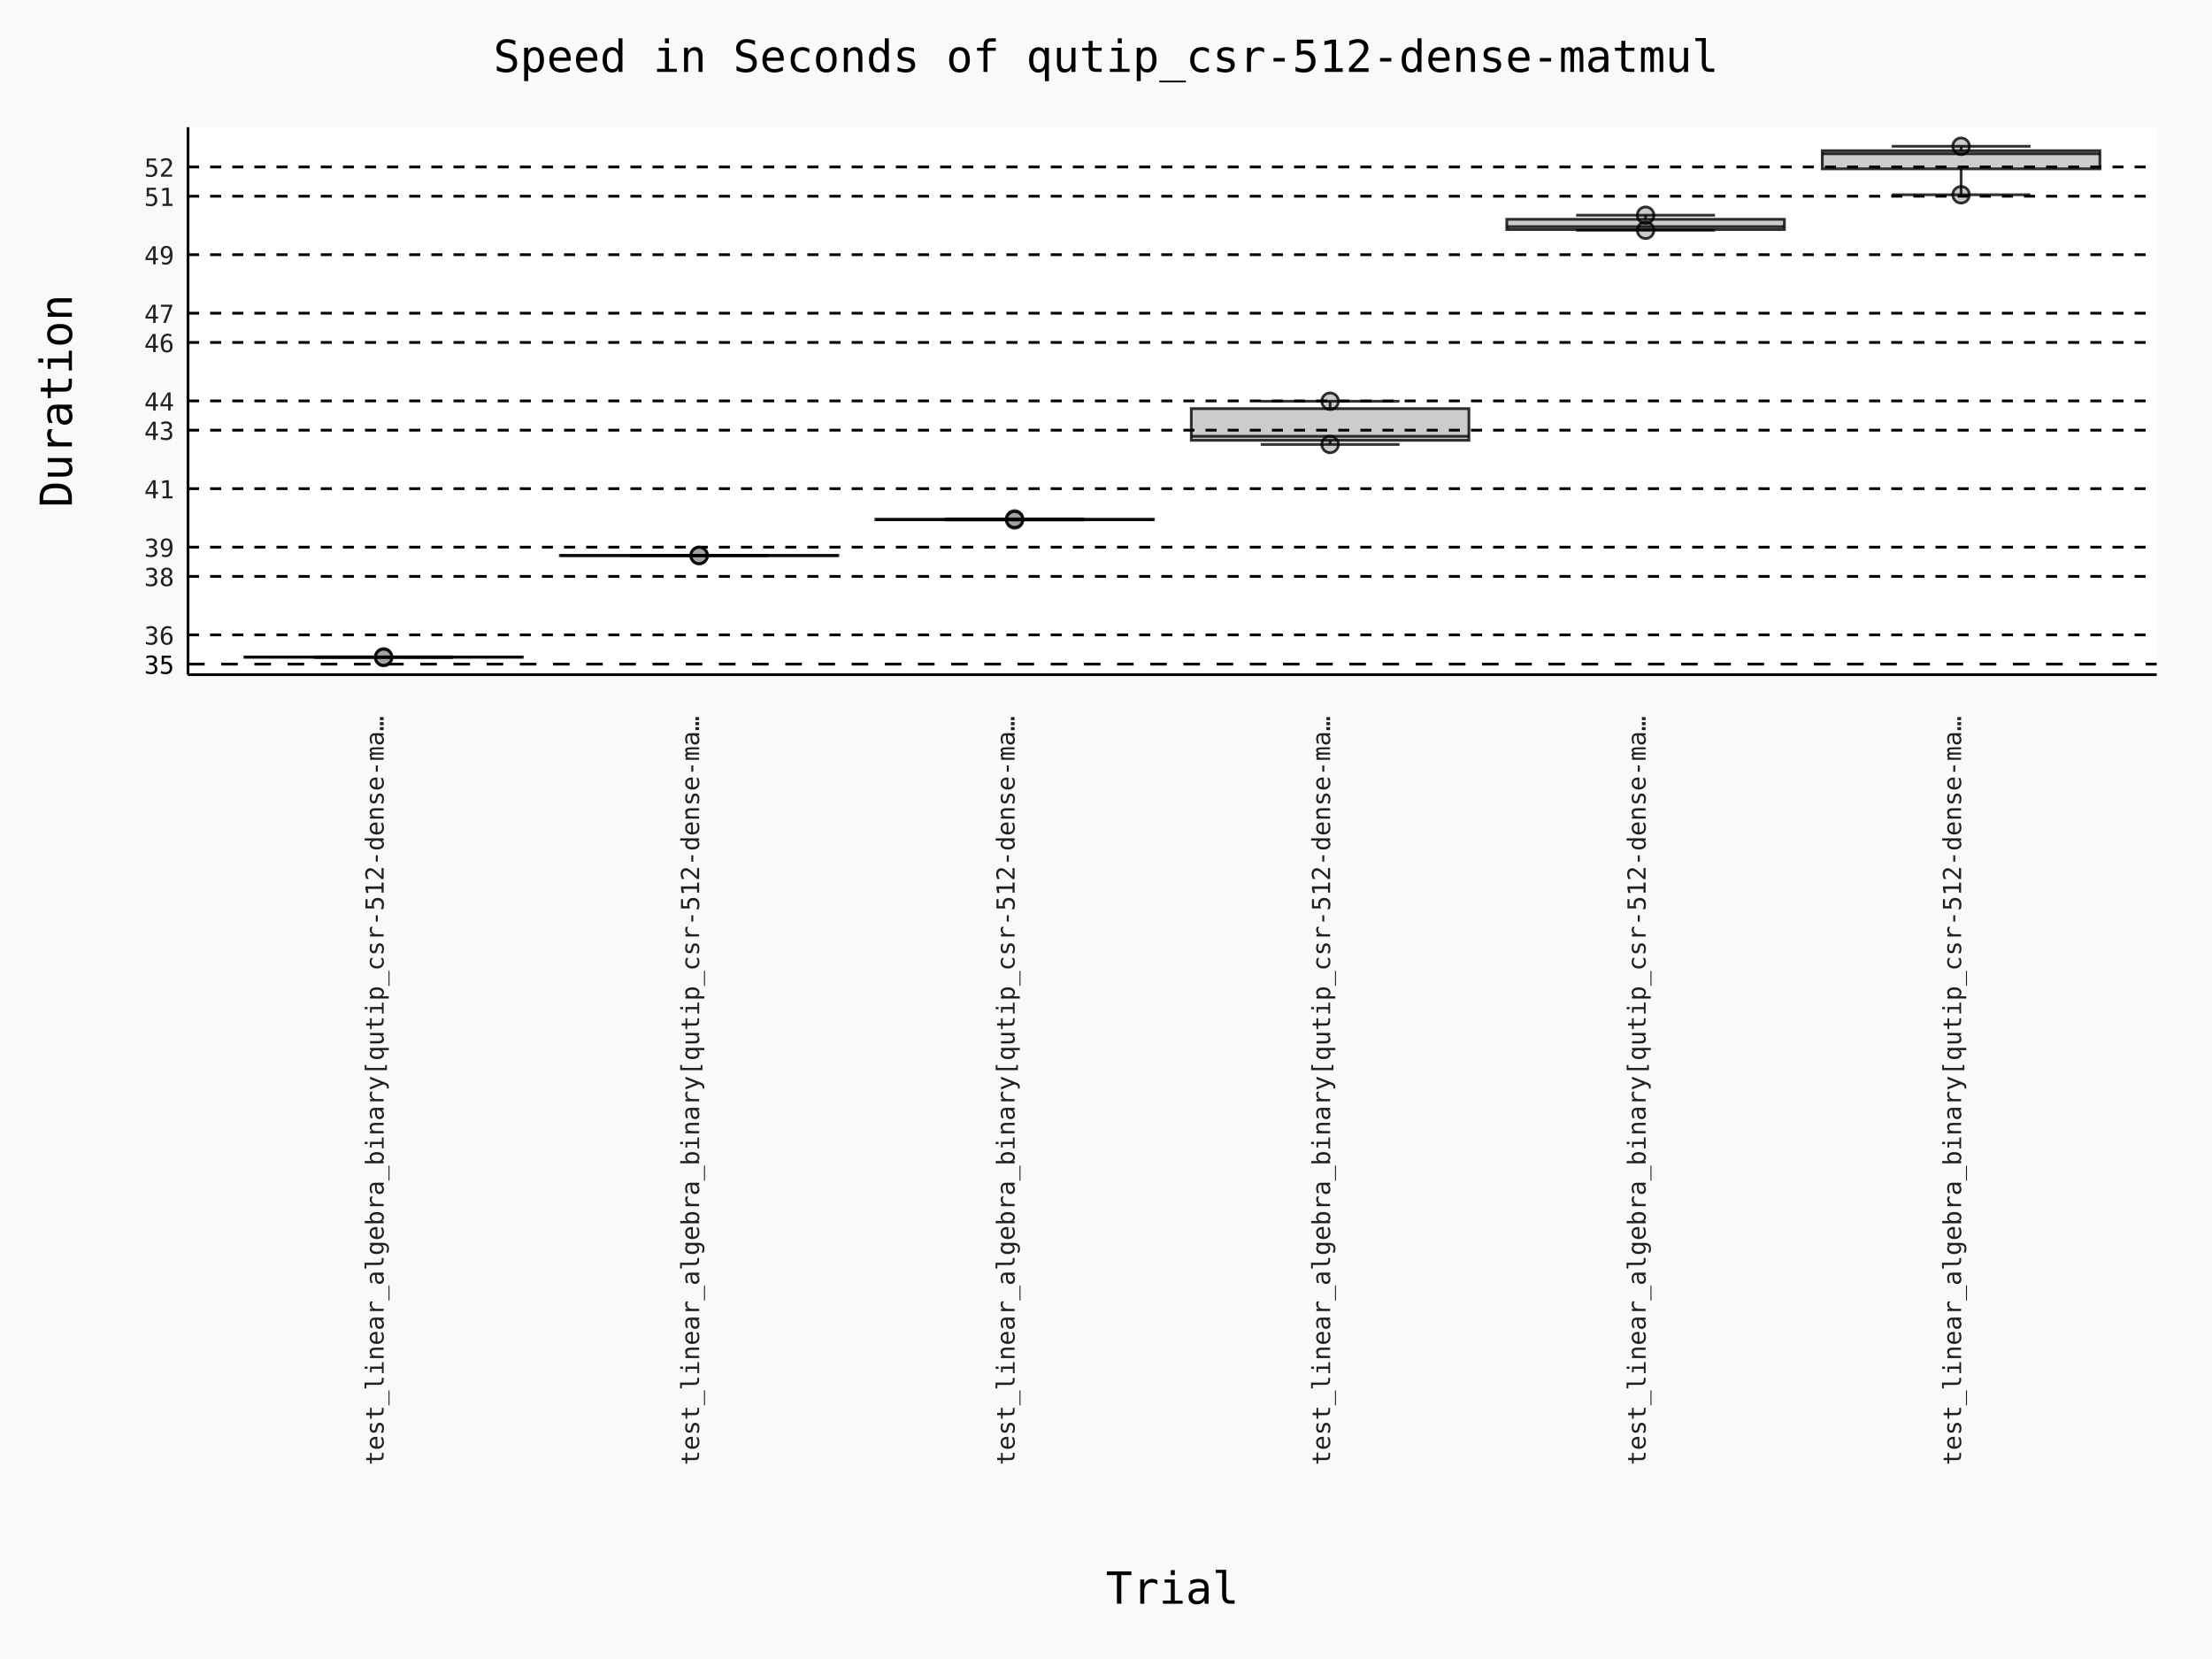
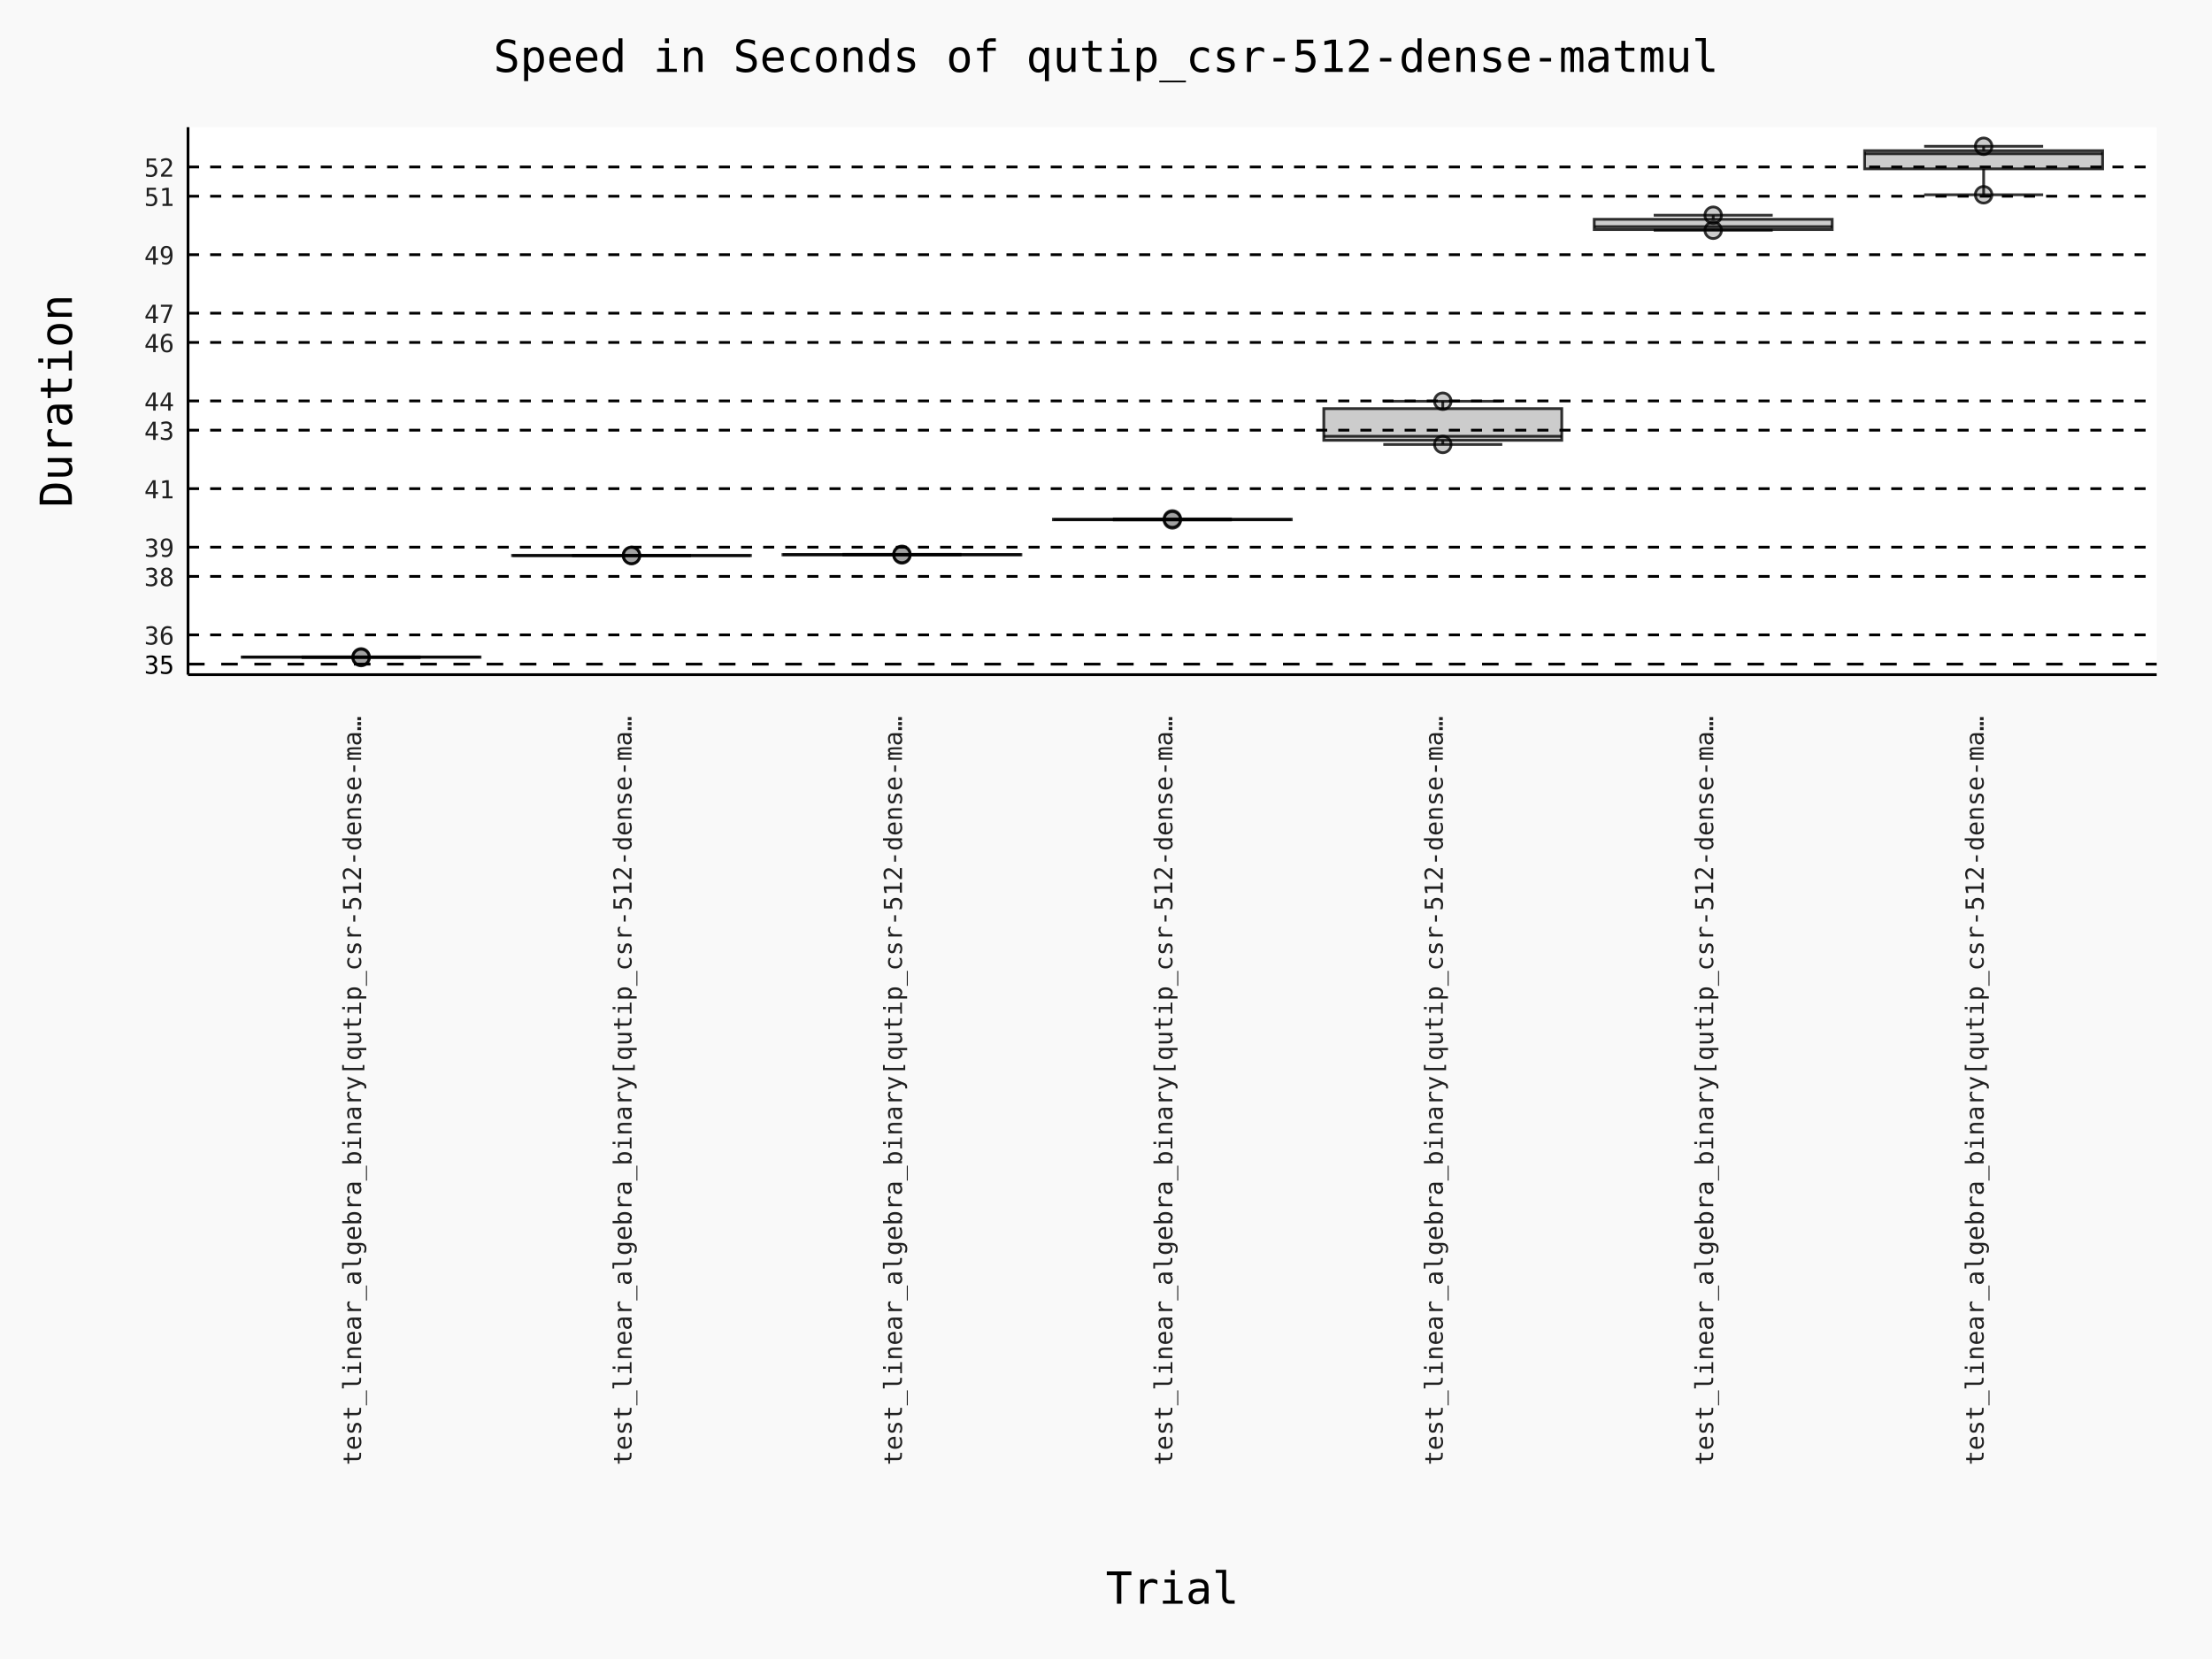
- <svg xmlns="http://www.w3.org/2000/svg" id="chart-29449acd-99c3-4fd3-a197-5e6a32de4f23" class="pygal-chart" viewBox="0 0 800 600">
+ <svg xmlns="http://www.w3.org/2000/svg" id="chart-8090a10f-ef73-4c59-901b-65dfc2c3e1bb" class="pygal-chart" viewBox="0 0 800 600">
  <defs>
-     <style type="text/css">#chart-29449acd-99c3-4fd3-a197-5e6a32de4f23{-webkit-user-select:none;-webkit-font-smoothing:antialiased;font-family:Consolas,"Deja Vu Sans Mono","Bitstream Vera Sans Mono","Courier New",monospace}#chart-29449acd-99c3-4fd3-a197-5e6a32de4f23 .title{font-family:Consolas,"Deja Vu Sans Mono","Bitstream Vera Sans Mono","Courier New",monospace;font-size:16px}#chart-29449acd-99c3-4fd3-a197-5e6a32de4f23 .legends .legend text{font-family:Consolas,"Deja Vu Sans Mono","Bitstream Vera Sans Mono","Courier New",monospace;font-size:14px}#chart-29449acd-99c3-4fd3-a197-5e6a32de4f23 .axis text{font-family:Consolas,"Deja Vu Sans Mono","Bitstream Vera Sans Mono","Courier New",monospace;font-size:10px}#chart-29449acd-99c3-4fd3-a197-5e6a32de4f23 .axis text.major{font-family:Consolas,"Deja Vu Sans Mono","Bitstream Vera Sans Mono","Courier New",monospace;font-size:10px}#chart-29449acd-99c3-4fd3-a197-5e6a32de4f23 .text-overlay text.value{font-family:Consolas,"Deja Vu Sans Mono","Bitstream Vera Sans Mono","Courier New",monospace;font-size:16px}#chart-29449acd-99c3-4fd3-a197-5e6a32de4f23 .text-overlay text.label{font-family:Consolas,"Deja Vu Sans Mono","Bitstream Vera Sans Mono","Courier New",monospace;font-size:10px}#chart-29449acd-99c3-4fd3-a197-5e6a32de4f23 .tooltip{font-family:Consolas,"Deja Vu Sans Mono","Bitstream Vera Sans Mono","Courier New",monospace;font-size:14px}#chart-29449acd-99c3-4fd3-a197-5e6a32de4f23 text.no_data{font-family:Consolas,"Deja Vu Sans Mono","Bitstream Vera Sans Mono","Courier New",monospace;font-size:64px}
- #chart-29449acd-99c3-4fd3-a197-5e6a32de4f23{background-color:rgba(249,249,249,1)}#chart-29449acd-99c3-4fd3-a197-5e6a32de4f23 path,#chart-29449acd-99c3-4fd3-a197-5e6a32de4f23 line,#chart-29449acd-99c3-4fd3-a197-5e6a32de4f23 rect,#chart-29449acd-99c3-4fd3-a197-5e6a32de4f23 circle{-webkit-transition:150ms;-moz-transition:150ms;transition:150ms}#chart-29449acd-99c3-4fd3-a197-5e6a32de4f23 .graph &gt; .background{fill:rgba(249,249,249,1)}#chart-29449acd-99c3-4fd3-a197-5e6a32de4f23 .plot &gt; .background{fill:rgba(255,255,255,1)}#chart-29449acd-99c3-4fd3-a197-5e6a32de4f23 .graph{fill:rgba(0,0,0,.87)}#chart-29449acd-99c3-4fd3-a197-5e6a32de4f23 text.no_data{fill:rgba(0,0,0,1)}#chart-29449acd-99c3-4fd3-a197-5e6a32de4f23 .title{fill:rgba(0,0,0,1)}#chart-29449acd-99c3-4fd3-a197-5e6a32de4f23 .legends .legend text{fill:rgba(0,0,0,.87)}#chart-29449acd-99c3-4fd3-a197-5e6a32de4f23 .legends .legend:hover text{fill:rgba(0,0,0,1)}#chart-29449acd-99c3-4fd3-a197-5e6a32de4f23 .axis .line{stroke:rgba(0,0,0,1)}#chart-29449acd-99c3-4fd3-a197-5e6a32de4f23 .axis .guide.line{stroke:rgba(0,0,0,.54)}#chart-29449acd-99c3-4fd3-a197-5e6a32de4f23 .axis .major.line{stroke:rgba(0,0,0,.87)}#chart-29449acd-99c3-4fd3-a197-5e6a32de4f23 .axis text.major{fill:rgba(0,0,0,1)}#chart-29449acd-99c3-4fd3-a197-5e6a32de4f23 .axis.y .guides:hover .guide.line,#chart-29449acd-99c3-4fd3-a197-5e6a32de4f23 .line-graph .axis.x .guides:hover .guide.line,#chart-29449acd-99c3-4fd3-a197-5e6a32de4f23 .stackedline-graph .axis.x .guides:hover .guide.line,#chart-29449acd-99c3-4fd3-a197-5e6a32de4f23 .xy-graph .axis.x .guides:hover .guide.line{stroke:rgba(0,0,0,1)}#chart-29449acd-99c3-4fd3-a197-5e6a32de4f23 .axis .guides:hover text{fill:rgba(0,0,0,1)}#chart-29449acd-99c3-4fd3-a197-5e6a32de4f23 .reactive{fill-opacity:.7;stroke-opacity:.8;stroke-width:1}#chart-29449acd-99c3-4fd3-a197-5e6a32de4f23 .ci{stroke:rgba(0,0,0,.87)}#chart-29449acd-99c3-4fd3-a197-5e6a32de4f23 .reactive.active,#chart-29449acd-99c3-4fd3-a197-5e6a32de4f23 .active .reactive{fill-opacity:.8;stroke-opacity:.9;stroke-width:4}#chart-29449acd-99c3-4fd3-a197-5e6a32de4f23 .ci .reactive.active{stroke-width:1.5}#chart-29449acd-99c3-4fd3-a197-5e6a32de4f23 .series text{fill:rgba(0,0,0,1)}#chart-29449acd-99c3-4fd3-a197-5e6a32de4f23 .tooltip rect{fill:rgba(255,255,255,1);stroke:rgba(0,0,0,1);-webkit-transition:opacity 150ms;-moz-transition:opacity 150ms;transition:opacity 150ms}#chart-29449acd-99c3-4fd3-a197-5e6a32de4f23 .tooltip .label{fill:rgba(0,0,0,.87)}#chart-29449acd-99c3-4fd3-a197-5e6a32de4f23 .tooltip .label{fill:rgba(0,0,0,.87)}#chart-29449acd-99c3-4fd3-a197-5e6a32de4f23 .tooltip .legend{font-size:.8em;fill:rgba(0,0,0,.54)}#chart-29449acd-99c3-4fd3-a197-5e6a32de4f23 .tooltip .x_label{font-size:.6em;fill:rgba(0,0,0,1)}#chart-29449acd-99c3-4fd3-a197-5e6a32de4f23 .tooltip .xlink{font-size:.5em;text-decoration:underline}#chart-29449acd-99c3-4fd3-a197-5e6a32de4f23 .tooltip .value{font-size:1.5em}#chart-29449acd-99c3-4fd3-a197-5e6a32de4f23 .bound{font-size:.5em}#chart-29449acd-99c3-4fd3-a197-5e6a32de4f23 .max-value{font-size:.75em;fill:rgba(0,0,0,.54)}#chart-29449acd-99c3-4fd3-a197-5e6a32de4f23 .map-element{fill:rgba(255,255,255,1);stroke:rgba(0,0,0,.54) !important}#chart-29449acd-99c3-4fd3-a197-5e6a32de4f23 .map-element .reactive{fill-opacity:inherit;stroke-opacity:inherit}#chart-29449acd-99c3-4fd3-a197-5e6a32de4f23 .color-0,#chart-29449acd-99c3-4fd3-a197-5e6a32de4f23 .color-0 a:visited{stroke:#000000;fill:#000000}#chart-29449acd-99c3-4fd3-a197-5e6a32de4f23 .color-1,#chart-29449acd-99c3-4fd3-a197-5e6a32de4f23 .color-1 a:visited{stroke:#000000;fill:#000000}#chart-29449acd-99c3-4fd3-a197-5e6a32de4f23 .color-2,#chart-29449acd-99c3-4fd3-a197-5e6a32de4f23 .color-2 a:visited{stroke:#000000;fill:#000000}#chart-29449acd-99c3-4fd3-a197-5e6a32de4f23 .color-3,#chart-29449acd-99c3-4fd3-a197-5e6a32de4f23 .color-3 a:visited{stroke:#000000;fill:#000000}#chart-29449acd-99c3-4fd3-a197-5e6a32de4f23 .color-4,#chart-29449acd-99c3-4fd3-a197-5e6a32de4f23 .color-4 a:visited{stroke:#000000;fill:#000000}#chart-29449acd-99c3-4fd3-a197-5e6a32de4f23 .color-5,#chart-29449acd-99c3-4fd3-a197-5e6a32de4f23 .color-5 a:visited{stroke:#000000;fill:#000000}#chart-29449acd-99c3-4fd3-a197-5e6a32de4f23 .text-overlay .color-0 text{fill:white}#chart-29449acd-99c3-4fd3-a197-5e6a32de4f23 .text-overlay .color-1 text{fill:white}#chart-29449acd-99c3-4fd3-a197-5e6a32de4f23 .text-overlay .color-2 text{fill:white}#chart-29449acd-99c3-4fd3-a197-5e6a32de4f23 .text-overlay .color-3 text{fill:white}#chart-29449acd-99c3-4fd3-a197-5e6a32de4f23 .text-overlay .color-4 text{fill:white}#chart-29449acd-99c3-4fd3-a197-5e6a32de4f23 .text-overlay .color-5 text{fill:white}
- #chart-29449acd-99c3-4fd3-a197-5e6a32de4f23 text.no_data{text-anchor:middle}#chart-29449acd-99c3-4fd3-a197-5e6a32de4f23 .guide.line{fill:none}#chart-29449acd-99c3-4fd3-a197-5e6a32de4f23 .centered{text-anchor:middle}#chart-29449acd-99c3-4fd3-a197-5e6a32de4f23 .title{text-anchor:middle}#chart-29449acd-99c3-4fd3-a197-5e6a32de4f23 .legends .legend text{fill-opacity:1}#chart-29449acd-99c3-4fd3-a197-5e6a32de4f23 .axis.x text{text-anchor:middle}#chart-29449acd-99c3-4fd3-a197-5e6a32de4f23 .axis.x:not(.web) text[transform]{text-anchor:start}#chart-29449acd-99c3-4fd3-a197-5e6a32de4f23 .axis.x:not(.web) text[transform].backwards{text-anchor:end}#chart-29449acd-99c3-4fd3-a197-5e6a32de4f23 .axis.y text{text-anchor:end}#chart-29449acd-99c3-4fd3-a197-5e6a32de4f23 .axis.y text[transform].backwards{text-anchor:start}#chart-29449acd-99c3-4fd3-a197-5e6a32de4f23 .axis.y2 text{text-anchor:start}#chart-29449acd-99c3-4fd3-a197-5e6a32de4f23 .axis.y2 text[transform].backwards{text-anchor:end}#chart-29449acd-99c3-4fd3-a197-5e6a32de4f23 .axis .guide.line{stroke-dasharray:4,4;stroke:black}#chart-29449acd-99c3-4fd3-a197-5e6a32de4f23 .axis .major.guide.line{stroke-dasharray:6,6;stroke:black}#chart-29449acd-99c3-4fd3-a197-5e6a32de4f23 .horizontal .axis.y .guide.line,#chart-29449acd-99c3-4fd3-a197-5e6a32de4f23 .horizontal .axis.y2 .guide.line,#chart-29449acd-99c3-4fd3-a197-5e6a32de4f23 .vertical .axis.x .guide.line{opacity:0}#chart-29449acd-99c3-4fd3-a197-5e6a32de4f23 .horizontal .axis.always_show .guide.line,#chart-29449acd-99c3-4fd3-a197-5e6a32de4f23 .vertical .axis.always_show .guide.line{opacity:1 !important}#chart-29449acd-99c3-4fd3-a197-5e6a32de4f23 .axis.y .guides:hover .guide.line,#chart-29449acd-99c3-4fd3-a197-5e6a32de4f23 .axis.y2 .guides:hover .guide.line,#chart-29449acd-99c3-4fd3-a197-5e6a32de4f23 .axis.x .guides:hover .guide.line{opacity:1}#chart-29449acd-99c3-4fd3-a197-5e6a32de4f23 .axis .guides:hover text{opacity:1}#chart-29449acd-99c3-4fd3-a197-5e6a32de4f23 .nofill{fill:none}#chart-29449acd-99c3-4fd3-a197-5e6a32de4f23 .subtle-fill{fill-opacity:.2}#chart-29449acd-99c3-4fd3-a197-5e6a32de4f23 .dot{stroke-width:1px;fill-opacity:1;stroke-opacity:1}#chart-29449acd-99c3-4fd3-a197-5e6a32de4f23 .dot.active{stroke-width:5px}#chart-29449acd-99c3-4fd3-a197-5e6a32de4f23 .dot.negative{fill:transparent}#chart-29449acd-99c3-4fd3-a197-5e6a32de4f23 text,#chart-29449acd-99c3-4fd3-a197-5e6a32de4f23 tspan{stroke:none !important}#chart-29449acd-99c3-4fd3-a197-5e6a32de4f23 .series text.active{opacity:1}#chart-29449acd-99c3-4fd3-a197-5e6a32de4f23 .tooltip rect{fill-opacity:.95;stroke-width:.5}#chart-29449acd-99c3-4fd3-a197-5e6a32de4f23 .tooltip text{fill-opacity:1}#chart-29449acd-99c3-4fd3-a197-5e6a32de4f23 .showable{visibility:hidden}#chart-29449acd-99c3-4fd3-a197-5e6a32de4f23 .showable.shown{visibility:visible}#chart-29449acd-99c3-4fd3-a197-5e6a32de4f23 .gauge-background{fill:rgba(229,229,229,1);stroke:none}#chart-29449acd-99c3-4fd3-a197-5e6a32de4f23 .bg-lines{stroke:rgba(249,249,249,1);stroke-width:2px}
+     <style type="text/css">#chart-8090a10f-ef73-4c59-901b-65dfc2c3e1bb{-webkit-user-select:none;-webkit-font-smoothing:antialiased;font-family:Consolas,"Deja Vu Sans Mono","Bitstream Vera Sans Mono","Courier New",monospace}#chart-8090a10f-ef73-4c59-901b-65dfc2c3e1bb .title{font-family:Consolas,"Deja Vu Sans Mono","Bitstream Vera Sans Mono","Courier New",monospace;font-size:16px}#chart-8090a10f-ef73-4c59-901b-65dfc2c3e1bb .legends .legend text{font-family:Consolas,"Deja Vu Sans Mono","Bitstream Vera Sans Mono","Courier New",monospace;font-size:14px}#chart-8090a10f-ef73-4c59-901b-65dfc2c3e1bb .axis text{font-family:Consolas,"Deja Vu Sans Mono","Bitstream Vera Sans Mono","Courier New",monospace;font-size:10px}#chart-8090a10f-ef73-4c59-901b-65dfc2c3e1bb .axis text.major{font-family:Consolas,"Deja Vu Sans Mono","Bitstream Vera Sans Mono","Courier New",monospace;font-size:10px}#chart-8090a10f-ef73-4c59-901b-65dfc2c3e1bb .text-overlay text.value{font-family:Consolas,"Deja Vu Sans Mono","Bitstream Vera Sans Mono","Courier New",monospace;font-size:16px}#chart-8090a10f-ef73-4c59-901b-65dfc2c3e1bb .text-overlay text.label{font-family:Consolas,"Deja Vu Sans Mono","Bitstream Vera Sans Mono","Courier New",monospace;font-size:10px}#chart-8090a10f-ef73-4c59-901b-65dfc2c3e1bb .tooltip{font-family:Consolas,"Deja Vu Sans Mono","Bitstream Vera Sans Mono","Courier New",monospace;font-size:14px}#chart-8090a10f-ef73-4c59-901b-65dfc2c3e1bb text.no_data{font-family:Consolas,"Deja Vu Sans Mono","Bitstream Vera Sans Mono","Courier New",monospace;font-size:64px}
+ #chart-8090a10f-ef73-4c59-901b-65dfc2c3e1bb{background-color:rgba(249,249,249,1)}#chart-8090a10f-ef73-4c59-901b-65dfc2c3e1bb path,#chart-8090a10f-ef73-4c59-901b-65dfc2c3e1bb line,#chart-8090a10f-ef73-4c59-901b-65dfc2c3e1bb rect,#chart-8090a10f-ef73-4c59-901b-65dfc2c3e1bb circle{-webkit-transition:150ms;-moz-transition:150ms;transition:150ms}#chart-8090a10f-ef73-4c59-901b-65dfc2c3e1bb .graph &gt; .background{fill:rgba(249,249,249,1)}#chart-8090a10f-ef73-4c59-901b-65dfc2c3e1bb .plot &gt; .background{fill:rgba(255,255,255,1)}#chart-8090a10f-ef73-4c59-901b-65dfc2c3e1bb .graph{fill:rgba(0,0,0,.87)}#chart-8090a10f-ef73-4c59-901b-65dfc2c3e1bb text.no_data{fill:rgba(0,0,0,1)}#chart-8090a10f-ef73-4c59-901b-65dfc2c3e1bb .title{fill:rgba(0,0,0,1)}#chart-8090a10f-ef73-4c59-901b-65dfc2c3e1bb .legends .legend text{fill:rgba(0,0,0,.87)}#chart-8090a10f-ef73-4c59-901b-65dfc2c3e1bb .legends .legend:hover text{fill:rgba(0,0,0,1)}#chart-8090a10f-ef73-4c59-901b-65dfc2c3e1bb .axis .line{stroke:rgba(0,0,0,1)}#chart-8090a10f-ef73-4c59-901b-65dfc2c3e1bb .axis .guide.line{stroke:rgba(0,0,0,.54)}#chart-8090a10f-ef73-4c59-901b-65dfc2c3e1bb .axis .major.line{stroke:rgba(0,0,0,.87)}#chart-8090a10f-ef73-4c59-901b-65dfc2c3e1bb .axis text.major{fill:rgba(0,0,0,1)}#chart-8090a10f-ef73-4c59-901b-65dfc2c3e1bb .axis.y .guides:hover .guide.line,#chart-8090a10f-ef73-4c59-901b-65dfc2c3e1bb .line-graph .axis.x .guides:hover .guide.line,#chart-8090a10f-ef73-4c59-901b-65dfc2c3e1bb .stackedline-graph .axis.x .guides:hover .guide.line,#chart-8090a10f-ef73-4c59-901b-65dfc2c3e1bb .xy-graph .axis.x .guides:hover .guide.line{stroke:rgba(0,0,0,1)}#chart-8090a10f-ef73-4c59-901b-65dfc2c3e1bb .axis .guides:hover text{fill:rgba(0,0,0,1)}#chart-8090a10f-ef73-4c59-901b-65dfc2c3e1bb .reactive{fill-opacity:.7;stroke-opacity:.8;stroke-width:1}#chart-8090a10f-ef73-4c59-901b-65dfc2c3e1bb .ci{stroke:rgba(0,0,0,.87)}#chart-8090a10f-ef73-4c59-901b-65dfc2c3e1bb .reactive.active,#chart-8090a10f-ef73-4c59-901b-65dfc2c3e1bb .active .reactive{fill-opacity:.8;stroke-opacity:.9;stroke-width:4}#chart-8090a10f-ef73-4c59-901b-65dfc2c3e1bb .ci .reactive.active{stroke-width:1.5}#chart-8090a10f-ef73-4c59-901b-65dfc2c3e1bb .series text{fill:rgba(0,0,0,1)}#chart-8090a10f-ef73-4c59-901b-65dfc2c3e1bb .tooltip rect{fill:rgba(255,255,255,1);stroke:rgba(0,0,0,1);-webkit-transition:opacity 150ms;-moz-transition:opacity 150ms;transition:opacity 150ms}#chart-8090a10f-ef73-4c59-901b-65dfc2c3e1bb .tooltip .label{fill:rgba(0,0,0,.87)}#chart-8090a10f-ef73-4c59-901b-65dfc2c3e1bb .tooltip .label{fill:rgba(0,0,0,.87)}#chart-8090a10f-ef73-4c59-901b-65dfc2c3e1bb .tooltip .legend{font-size:.8em;fill:rgba(0,0,0,.54)}#chart-8090a10f-ef73-4c59-901b-65dfc2c3e1bb .tooltip .x_label{font-size:.6em;fill:rgba(0,0,0,1)}#chart-8090a10f-ef73-4c59-901b-65dfc2c3e1bb .tooltip .xlink{font-size:.5em;text-decoration:underline}#chart-8090a10f-ef73-4c59-901b-65dfc2c3e1bb .tooltip .value{font-size:1.5em}#chart-8090a10f-ef73-4c59-901b-65dfc2c3e1bb .bound{font-size:.5em}#chart-8090a10f-ef73-4c59-901b-65dfc2c3e1bb .max-value{font-size:.75em;fill:rgba(0,0,0,.54)}#chart-8090a10f-ef73-4c59-901b-65dfc2c3e1bb .map-element{fill:rgba(255,255,255,1);stroke:rgba(0,0,0,.54) !important}#chart-8090a10f-ef73-4c59-901b-65dfc2c3e1bb .map-element .reactive{fill-opacity:inherit;stroke-opacity:inherit}#chart-8090a10f-ef73-4c59-901b-65dfc2c3e1bb .color-0,#chart-8090a10f-ef73-4c59-901b-65dfc2c3e1bb .color-0 a:visited{stroke:#000000;fill:#000000}#chart-8090a10f-ef73-4c59-901b-65dfc2c3e1bb .color-1,#chart-8090a10f-ef73-4c59-901b-65dfc2c3e1bb .color-1 a:visited{stroke:#000000;fill:#000000}#chart-8090a10f-ef73-4c59-901b-65dfc2c3e1bb .color-2,#chart-8090a10f-ef73-4c59-901b-65dfc2c3e1bb .color-2 a:visited{stroke:#000000;fill:#000000}#chart-8090a10f-ef73-4c59-901b-65dfc2c3e1bb .color-3,#chart-8090a10f-ef73-4c59-901b-65dfc2c3e1bb .color-3 a:visited{stroke:#000000;fill:#000000}#chart-8090a10f-ef73-4c59-901b-65dfc2c3e1bb .color-4,#chart-8090a10f-ef73-4c59-901b-65dfc2c3e1bb .color-4 a:visited{stroke:#000000;fill:#000000}#chart-8090a10f-ef73-4c59-901b-65dfc2c3e1bb .color-5,#chart-8090a10f-ef73-4c59-901b-65dfc2c3e1bb .color-5 a:visited{stroke:#000000;fill:#000000}#chart-8090a10f-ef73-4c59-901b-65dfc2c3e1bb .color-6,#chart-8090a10f-ef73-4c59-901b-65dfc2c3e1bb .color-6 a:visited{stroke:#000000;fill:#000000}#chart-8090a10f-ef73-4c59-901b-65dfc2c3e1bb .text-overlay .color-0 text{fill:white}#chart-8090a10f-ef73-4c59-901b-65dfc2c3e1bb .text-overlay .color-1 text{fill:white}#chart-8090a10f-ef73-4c59-901b-65dfc2c3e1bb .text-overlay .color-2 text{fill:white}#chart-8090a10f-ef73-4c59-901b-65dfc2c3e1bb .text-overlay .color-3 text{fill:white}#chart-8090a10f-ef73-4c59-901b-65dfc2c3e1bb .text-overlay .color-4 text{fill:white}#chart-8090a10f-ef73-4c59-901b-65dfc2c3e1bb .text-overlay .color-5 text{fill:white}#chart-8090a10f-ef73-4c59-901b-65dfc2c3e1bb .text-overlay .color-6 text{fill:white}
+ #chart-8090a10f-ef73-4c59-901b-65dfc2c3e1bb text.no_data{text-anchor:middle}#chart-8090a10f-ef73-4c59-901b-65dfc2c3e1bb .guide.line{fill:none}#chart-8090a10f-ef73-4c59-901b-65dfc2c3e1bb .centered{text-anchor:middle}#chart-8090a10f-ef73-4c59-901b-65dfc2c3e1bb .title{text-anchor:middle}#chart-8090a10f-ef73-4c59-901b-65dfc2c3e1bb .legends .legend text{fill-opacity:1}#chart-8090a10f-ef73-4c59-901b-65dfc2c3e1bb .axis.x text{text-anchor:middle}#chart-8090a10f-ef73-4c59-901b-65dfc2c3e1bb .axis.x:not(.web) text[transform]{text-anchor:start}#chart-8090a10f-ef73-4c59-901b-65dfc2c3e1bb .axis.x:not(.web) text[transform].backwards{text-anchor:end}#chart-8090a10f-ef73-4c59-901b-65dfc2c3e1bb .axis.y text{text-anchor:end}#chart-8090a10f-ef73-4c59-901b-65dfc2c3e1bb .axis.y text[transform].backwards{text-anchor:start}#chart-8090a10f-ef73-4c59-901b-65dfc2c3e1bb .axis.y2 text{text-anchor:start}#chart-8090a10f-ef73-4c59-901b-65dfc2c3e1bb .axis.y2 text[transform].backwards{text-anchor:end}#chart-8090a10f-ef73-4c59-901b-65dfc2c3e1bb .axis .guide.line{stroke-dasharray:4,4;stroke:black}#chart-8090a10f-ef73-4c59-901b-65dfc2c3e1bb .axis .major.guide.line{stroke-dasharray:6,6;stroke:black}#chart-8090a10f-ef73-4c59-901b-65dfc2c3e1bb .horizontal .axis.y .guide.line,#chart-8090a10f-ef73-4c59-901b-65dfc2c3e1bb .horizontal .axis.y2 .guide.line,#chart-8090a10f-ef73-4c59-901b-65dfc2c3e1bb .vertical .axis.x .guide.line{opacity:0}#chart-8090a10f-ef73-4c59-901b-65dfc2c3e1bb .horizontal .axis.always_show .guide.line,#chart-8090a10f-ef73-4c59-901b-65dfc2c3e1bb .vertical .axis.always_show .guide.line{opacity:1 !important}#chart-8090a10f-ef73-4c59-901b-65dfc2c3e1bb .axis.y .guides:hover .guide.line,#chart-8090a10f-ef73-4c59-901b-65dfc2c3e1bb .axis.y2 .guides:hover .guide.line,#chart-8090a10f-ef73-4c59-901b-65dfc2c3e1bb .axis.x .guides:hover .guide.line{opacity:1}#chart-8090a10f-ef73-4c59-901b-65dfc2c3e1bb .axis .guides:hover text{opacity:1}#chart-8090a10f-ef73-4c59-901b-65dfc2c3e1bb .nofill{fill:none}#chart-8090a10f-ef73-4c59-901b-65dfc2c3e1bb .subtle-fill{fill-opacity:.2}#chart-8090a10f-ef73-4c59-901b-65dfc2c3e1bb .dot{stroke-width:1px;fill-opacity:1;stroke-opacity:1}#chart-8090a10f-ef73-4c59-901b-65dfc2c3e1bb .dot.active{stroke-width:5px}#chart-8090a10f-ef73-4c59-901b-65dfc2c3e1bb .dot.negative{fill:transparent}#chart-8090a10f-ef73-4c59-901b-65dfc2c3e1bb text,#chart-8090a10f-ef73-4c59-901b-65dfc2c3e1bb tspan{stroke:none !important}#chart-8090a10f-ef73-4c59-901b-65dfc2c3e1bb .series text.active{opacity:1}#chart-8090a10f-ef73-4c59-901b-65dfc2c3e1bb .tooltip rect{fill-opacity:.95;stroke-width:.5}#chart-8090a10f-ef73-4c59-901b-65dfc2c3e1bb .tooltip text{fill-opacity:1}#chart-8090a10f-ef73-4c59-901b-65dfc2c3e1bb .showable{visibility:hidden}#chart-8090a10f-ef73-4c59-901b-65dfc2c3e1bb .showable.shown{visibility:visible}#chart-8090a10f-ef73-4c59-901b-65dfc2c3e1bb .gauge-background{fill:rgba(229,229,229,1);stroke:none}#chart-8090a10f-ef73-4c59-901b-65dfc2c3e1bb .bg-lines{stroke:rgba(249,249,249,1);stroke-width:2px}
.tooltip .value{font-size:1em !important}.axis text{font-size:9px !important}</style>
  </defs>
  <g class="graph custombox-graph vertical">
    <rect x="0" y="0" width="800" height="600" class="background" />
    <g transform="translate(68, 46)" class="plot">
      <rect x="0" y="0" width="712.0" height="198.0" class="background" />
      <g class="axis y always_show">
        <path d="M0 198 h712" class="line" />
        <g class="guides">
          <path d="M0 194.192 h712" class="major guide line" />
          <text x="-5" y="197.692" class="major">35</text>
        </g>
        <g class="guides">
          <path d="M0 183.615 h712" class="guide line" />
          <text x="-5" y="187.115" class="">36</text>
        </g>
        <g class="guides">
          <path d="M0 162.462 h712" class="guide line" />
          <text x="-5" y="165.962" class="">38</text>
        </g>
        <g class="guides">
          <path d="M0 151.885 h712" class="guide line" />
          <text x="-5" y="155.385" class="">39</text>
        </g>
        <g class="guides">
          <path d="M0 130.731 h712" class="guide line" />
          <text x="-5" y="134.231" class="">41</text>
        </g>
        <g class="guides">
          <path d="M0 109.577 h712" class="guide line" />
          <text x="-5" y="113.077" class="">43</text>
        </g>
        <g class="guides">
          <path d="M0 99 h712" class="guide line" />
          <text x="-5" y="102.5" class="">44</text>
        </g>
        <g class="guides">
          <path d="M0 77.846 h712" class="guide line" />
          <text x="-5" y="81.346" class="">46</text>
        </g>
        <g class="guides">
          <path d="M0 67.269 h712" class="guide line" />
          <text x="-5" y="70.769" class="">47</text>
        </g>
        <g class="guides">
          <path d="M0 46.115 h712" class="guide line" />
          <text x="-5" y="49.615" class="">49</text>
        </g>
        <g class="guides">
          <path d="M0 24.962 h712" class="guide line" />
          <text x="-5" y="28.462" class="">51</text>
        </g>
        <g class="guides">
          <path d="M0 14.385 h712" class="guide line" />
          <text x="-5" y="17.885" class="">52</text>
        </g>
      </g>
      <g class="axis x">
        <path d="M0 0 v198" class="line" />
        <g class="guides">
-           <path d="M70.744 0 v198" class="guide line" />
-           <text x="70.744" y="213.0" class="backwards" transform="rotate(270 70.74359 213)">test_linear_algebra_binary[qutip_csr-512-dense-ma…</text>
-         </g>
-         <g class="guides">
-           <path d="M184.846 0 v198" class="guide line" />
-           <text x="184.846" y="213.0" class="backwards" transform="rotate(270 184.8462 213)">test_linear_algebra_binary[qutip_csr-512-dense-ma…</text>
-         </g>
-         <g class="guides">
-           <path d="M298.949 0 v198" class="guide line" />
-           <text x="298.949" y="213.0" class="backwards" transform="rotate(270 298.9487 213)">test_linear_algebra_binary[qutip_csr-512-dense-ma…</text>
-         </g>
-         <g class="guides">
-           <path d="M413.051 0 v198" class="guide line" />
-           <text x="413.051" y="213.0" class="backwards" transform="rotate(270 413.0513 213)">test_linear_algebra_binary[qutip_csr-512-dense-ma…</text>
-         </g>
-         <g class="guides">
-           <path d="M527.154 0 v198" class="guide line" />
-           <text x="527.154" y="213.0" class="backwards" transform="rotate(270 527.1538 213)">test_linear_algebra_binary[qutip_csr-512-dense-ma…</text>
-         </g>
-         <g class="guides">
-           <path d="M641.256 0 v198" class="guide line" />
-           <text x="641.256" y="213.0" class="backwards" transform="rotate(270 641.2564 213)">test_linear_algebra_binary[qutip_csr-512-dense-ma…</text>
+           <path d="M62.593 0 v198" class="guide line" />
+           <text x="62.593" y="213.0" class="backwards" transform="rotate(270 62.59341 213)">test_linear_algebra_binary[qutip_csr-512-dense-ma…</text>
+         </g>
+         <g class="guides">
+           <path d="M160.396 0 v198" class="guide line" />
+           <text x="160.396" y="213.0" class="backwards" transform="rotate(270 160.3956 213)">test_linear_algebra_binary[qutip_csr-512-dense-ma…</text>
+         </g>
+         <g class="guides">
+           <path d="M258.198 0 v198" class="guide line" />
+           <text x="258.198" y="213.0" class="backwards" transform="rotate(270 258.1978 213)">test_linear_algebra_binary[qutip_csr-512-dense-ma…</text>
+         </g>
+         <g class="guides">
+           <path d="M356 0 v198" class="guide line" />
+           <text x="356.0" y="213.0" class="backwards" transform="rotate(270 356 213)">test_linear_algebra_binary[qutip_csr-512-dense-ma…</text>
+         </g>
+         <g class="guides">
+           <path d="M453.802 0 v198" class="guide line" />
+           <text x="453.802" y="213.0" class="backwards" transform="rotate(270 453.8022 213)">test_linear_algebra_binary[qutip_csr-512-dense-ma…</text>
+         </g>
+         <g class="guides">
+           <path d="M551.604 0 v198" class="guide line" />
+           <text x="551.604" y="213.0" class="backwards" transform="rotate(270 551.6044 213)">test_linear_algebra_binary[qutip_csr-512-dense-ma…</text>
+         </g>
+         <g class="guides">
+           <path d="M649.407 0 v198" class="guide line" />
+           <text x="649.407" y="213.0" class="backwards" transform="rotate(270 649.4066 213)">test_linear_algebra_binary[qutip_csr-512-dense-ma…</text>
        </g>
      </g>
      <g class="series serie-0 color-0">
        <g class="boxes">
          <g class="box">
-             <path stroke-width="3" d="M45.641 191.82 L95.846 191.82" class="reactive tooltip-trigger" />
-             <path stroke-width="3" d="M20.538 191.615 L120.949 191.615" class="reactive tooltip-trigger" />
-             <path stroke-width="3" d="M45.641 191.573 L95.846 191.573" class="reactive tooltip-trigger" />
-             <path stroke-width="2" d="M70.744 191.82 L70.744 191.718" class="reactive tooltip-trigger" />
-             <path stroke-width="2" d="M70.744 191.573 L70.744 191.598" class="reactive tooltip-trigger" />
-             <rect x="20.538" y="191.598" height="0.12" width="100.41" class="subtle-fill reactive tooltip-trigger" />
-             <circle cx="70.744" cy="191.82" r="3" class="subtle-fill reactive tooltip-trigger" />
-             <circle cx="70.744" cy="191.573" r="3" class="subtle-fill reactive tooltip-trigger" />
+             <path stroke-width="3" d="M41.077 191.82 L84.11 191.82" class="reactive tooltip-trigger" />
+             <path stroke-width="3" d="M19.56 191.615 L105.626 191.615" class="reactive tooltip-trigger" />
+             <path stroke-width="3" d="M41.077 191.573 L84.11 191.573" class="reactive tooltip-trigger" />
+             <path stroke-width="2" d="M62.593 191.82 L62.593 191.718" class="reactive tooltip-trigger" />
+             <path stroke-width="2" d="M62.593 191.573 L62.593 191.598" class="reactive tooltip-trigger" />
+             <rect x="19.56" y="191.598" height="0.12" width="86.066" class="subtle-fill reactive tooltip-trigger" />
+             <circle cx="62.593" cy="191.82" r="3" class="subtle-fill reactive tooltip-trigger" />
+             <circle cx="62.593" cy="191.573" r="3" class="subtle-fill reactive tooltip-trigger" />
          </g>
        </g>
      </g>
      <g class="series serie-1 color-1">
        <g class="boxes">
          <g class="box">
-             <path stroke-width="3" d="M159.744 154.954 L209.949 154.954" class="reactive tooltip-trigger" />
-             <path stroke-width="3" d="M134.641 154.922 L235.051 154.922" class="reactive tooltip-trigger" />
-             <path stroke-width="3" d="M159.744 154.828 L209.949 154.828" class="reactive tooltip-trigger" />
-             <path stroke-width="2" d="M184.846 154.954 L184.846 154.953" class="reactive tooltip-trigger" />
-             <path stroke-width="2" d="M184.846 154.828 L184.846 154.85" class="reactive tooltip-trigger" />
-             <rect x="134.641" y="154.85" height="0.102" width="100.41" class="subtle-fill reactive tooltip-trigger" />
-             <circle cx="184.846" cy="154.954" r="3" class="subtle-fill reactive tooltip-trigger" />
-             <circle cx="184.846" cy="154.828" r="3" class="subtle-fill reactive tooltip-trigger" />
+             <path stroke-width="3" d="M138.879 154.954 L181.912 154.954" class="reactive tooltip-trigger" />
+             <path stroke-width="3" d="M117.363 154.922 L203.429 154.922" class="reactive tooltip-trigger" />
+             <path stroke-width="3" d="M138.879 154.828 L181.912 154.828" class="reactive tooltip-trigger" />
+             <path stroke-width="2" d="M160.396 154.954 L160.396 154.953" class="reactive tooltip-trigger" />
+             <path stroke-width="2" d="M160.396 154.828 L160.396 154.85" class="reactive tooltip-trigger" />
+             <rect x="117.363" y="154.85" height="0.102" width="86.066" class="subtle-fill reactive tooltip-trigger" />
+             <circle cx="160.396" cy="154.954" r="3" class="subtle-fill reactive tooltip-trigger" />
+             <circle cx="160.396" cy="154.828" r="3" class="subtle-fill reactive tooltip-trigger" />
          </g>
        </g>
      </g>
      <g class="series serie-2 color-2">
        <g class="boxes">
          <g class="box">
-             <path stroke-width="3" d="M273.846 142.052 L324.051 142.052" class="reactive tooltip-trigger" />
-             <path stroke-width="3" d="M248.744 141.93 L349.154 141.93" class="reactive tooltip-trigger" />
-             <path stroke-width="3" d="M273.846 141.668 L324.051 141.668" class="reactive tooltip-trigger" />
-             <path stroke-width="2" d="M298.949 142.052 L298.949 141.992" class="reactive tooltip-trigger" />
-             <path stroke-width="2" d="M298.949 141.668 L298.949 141.78" class="reactive tooltip-trigger" />
-             <rect x="248.744" y="141.78" height="0.212" width="100.41" class="subtle-fill reactive tooltip-trigger" />
-             <circle cx="298.949" cy="142.052" r="3" class="subtle-fill reactive tooltip-trigger" />
-             <circle cx="298.949" cy="141.668" r="3" class="subtle-fill reactive tooltip-trigger" />
+             <path stroke-width="3" d="M236.681 154.701 L279.714 154.701" class="reactive tooltip-trigger" />
+             <path stroke-width="3" d="M215.165 154.574 L301.231 154.574" class="reactive tooltip-trigger" />
+             <path stroke-width="3" d="M236.681 154.468 L279.714 154.468" class="reactive tooltip-trigger" />
+             <path stroke-width="2" d="M258.198 154.701 L258.198 154.692" class="reactive tooltip-trigger" />
+             <path stroke-width="2" d="M258.198 154.468 L258.198 154.53" class="reactive tooltip-trigger" />
+             <rect x="215.165" y="154.53" height="0.162" width="86.066" class="subtle-fill reactive tooltip-trigger" />
+             <circle cx="258.198" cy="154.701" r="3" class="subtle-fill reactive tooltip-trigger" />
+             <circle cx="258.198" cy="154.468" r="3" class="subtle-fill reactive tooltip-trigger" />
          </g>
        </g>
      </g>
      <g class="series serie-3 color-3">
        <g class="boxes">
          <g class="box">
-             <path stroke-width="3" d="M387.949 114.737 L438.154 114.737" class="reactive tooltip-trigger" />
-             <path stroke-width="3" d="M362.846 111.793 L463.256 111.793" class="reactive tooltip-trigger" />
-             <path stroke-width="3" d="M387.949 99.113 L438.154 99.113" class="reactive tooltip-trigger" />
-             <path stroke-width="2" d="M413.051 114.737 L413.051 113.244" class="reactive tooltip-trigger" />
-             <path stroke-width="2" d="M413.051 99.113 L413.051 101.783" class="reactive tooltip-trigger" />
-             <rect x="362.846" y="101.783" height="11.461" width="100.41" class="subtle-fill reactive tooltip-trigger" />
-             <circle cx="413.051" cy="114.737" r="3" class="subtle-fill reactive tooltip-trigger" />
-             <circle cx="413.051" cy="99.113" r="3" class="subtle-fill reactive tooltip-trigger" />
+             <path stroke-width="3" d="M334.484 142.052 L377.516 142.052" class="reactive tooltip-trigger" />
+             <path stroke-width="3" d="M312.967 141.93 L399.033 141.93" class="reactive tooltip-trigger" />
+             <path stroke-width="3" d="M334.484 141.668 L377.516 141.668" class="reactive tooltip-trigger" />
+             <path stroke-width="2" d="M356 142.052 L356 141.992" class="reactive tooltip-trigger" />
+             <path stroke-width="2" d="M356 141.668 L356 141.78" class="reactive tooltip-trigger" />
+             <rect x="312.967" y="141.78" height="0.212" width="86.066" class="subtle-fill reactive tooltip-trigger" />
+             <circle cx="356" cy="142.052" r="3" class="subtle-fill reactive tooltip-trigger" />
+             <circle cx="356" cy="141.668" r="3" class="subtle-fill reactive tooltip-trigger" />
          </g>
        </g>
      </g>
      <g class="series serie-4 color-4">
        <g class="boxes">
          <g class="box">
-             <path stroke-width="3" d="M502.051 37.27 L552.256 37.27" class="reactive tooltip-trigger" />
-             <path stroke-width="3" d="M476.949 35.975 L577.359 35.975" class="reactive tooltip-trigger" />
-             <path stroke-width="3" d="M502.051 31.84 L552.256 31.84" class="reactive tooltip-trigger" />
-             <path stroke-width="2" d="M527.154 37.27 L527.154 37.03" class="reactive tooltip-trigger" />
-             <path stroke-width="2" d="M527.154 31.84 L527.154 33.309" class="reactive tooltip-trigger" />
-             <rect x="476.949" y="33.309" height="3.721" width="100.41" class="subtle-fill reactive tooltip-trigger" />
-             <circle cx="527.154" cy="37.27" r="3" class="subtle-fill reactive tooltip-trigger" />
-             <circle cx="527.154" cy="31.84" r="3" class="subtle-fill reactive tooltip-trigger" />
+             <path stroke-width="3" d="M432.286 114.737 L475.319 114.737" class="reactive tooltip-trigger" />
+             <path stroke-width="3" d="M410.769 111.793 L496.835 111.793" class="reactive tooltip-trigger" />
+             <path stroke-width="3" d="M432.286 99.113 L475.319 99.113" class="reactive tooltip-trigger" />
+             <path stroke-width="2" d="M453.802 114.737 L453.802 113.244" class="reactive tooltip-trigger" />
+             <path stroke-width="2" d="M453.802 99.113 L453.802 101.783" class="reactive tooltip-trigger" />
+             <rect x="410.769" y="101.783" height="11.461" width="86.066" class="subtle-fill reactive tooltip-trigger" />
+             <circle cx="453.802" cy="114.737" r="3" class="subtle-fill reactive tooltip-trigger" />
+             <circle cx="453.802" cy="99.113" r="3" class="subtle-fill reactive tooltip-trigger" />
          </g>
        </g>
      </g>
      <g class="series serie-5 color-5">
        <g class="boxes">
          <g class="box">
-             <path stroke-width="3" d="M616.154 24.44 L666.359 24.44" class="reactive tooltip-trigger" />
-             <path stroke-width="3" d="M591.051 9.605 L691.462 9.605" class="reactive tooltip-trigger" />
-             <path stroke-width="3" d="M616.154 6.905 L666.359 6.905" class="reactive tooltip-trigger" />
-             <path stroke-width="2" d="M641.256 24.44 L641.256 15.065" class="reactive tooltip-trigger" />
-             <path stroke-width="2" d="M641.256 6.905 L641.256 8.494" class="reactive tooltip-trigger" />
-             <rect x="591.051" y="8.494" height="6.572" width="100.41" class="subtle-fill reactive tooltip-trigger" />
-             <circle cx="641.256" cy="24.44" r="3" class="subtle-fill reactive tooltip-trigger" />
-             <circle cx="641.256" cy="6.905" r="3" class="subtle-fill reactive tooltip-trigger" />
+             <path stroke-width="3" d="M530.088 37.27 L573.121 37.27" class="reactive tooltip-trigger" />
+             <path stroke-width="3" d="M508.571 35.975 L594.637 35.975" class="reactive tooltip-trigger" />
+             <path stroke-width="3" d="M530.088 31.84 L573.121 31.84" class="reactive tooltip-trigger" />
+             <path stroke-width="2" d="M551.604 37.27 L551.604 37.03" class="reactive tooltip-trigger" />
+             <path stroke-width="2" d="M551.604 31.84 L551.604 33.309" class="reactive tooltip-trigger" />
+             <rect x="508.571" y="33.309" height="3.721" width="86.066" class="subtle-fill reactive tooltip-trigger" />
+             <circle cx="551.604" cy="37.27" r="3" class="subtle-fill reactive tooltip-trigger" />
+             <circle cx="551.604" cy="31.84" r="3" class="subtle-fill reactive tooltip-trigger" />
+           </g>
+         </g>
+       </g>
+       <g class="series serie-6 color-6">
+         <g class="boxes">
+           <g class="box">
+             <path stroke-width="3" d="M627.89 24.44 L670.923 24.44" class="reactive tooltip-trigger" />
+             <path stroke-width="3" d="M606.374 9.605 L692.44 9.605" class="reactive tooltip-trigger" />
+             <path stroke-width="3" d="M627.89 6.905 L670.923 6.905" class="reactive tooltip-trigger" />
+             <path stroke-width="2" d="M649.407 24.44 L649.407 15.065" class="reactive tooltip-trigger" />
+             <path stroke-width="2" d="M649.407 6.905 L649.407 8.494" class="reactive tooltip-trigger" />
+             <rect x="606.374" y="8.494" height="6.572" width="86.066" class="subtle-fill reactive tooltip-trigger" />
+             <circle cx="649.407" cy="24.44" r="3" class="subtle-fill reactive tooltip-trigger" />
+             <circle cx="649.407" cy="6.905" r="3" class="subtle-fill reactive tooltip-trigger" />
          </g>
        </g>
      </g>
    </g>
    <g class="titles">
      <text x="400.0" y="26" class="title plot_title">Speed in Seconds of qutip_csr-512-dense-matmul</text>
      <text x="424.0" y="580.0" class="title">Trial</text>
      <text x="0" y="171.0" class="title" transform="rotate(-90 0 145)">Duration</text>
    </g>
    <g transform="translate(68, 46)" class="plot overlay">
      <g class="series serie-0 color-0" />
      <g class="series serie-1 color-1" />
      <g class="series serie-2 color-2" />
      <g class="series serie-3 color-3" />
      <g class="series serie-4 color-4" />
      <g class="series serie-5 color-5" />
+       <g class="series serie-6 color-6" />
    </g>
    <g transform="translate(68, 46)" class="plot text-overlay">
      <g class="series serie-0 color-0" />
      <g class="series serie-1 color-1" />
      <g class="series serie-2 color-2" />
      <g class="series serie-3 color-3" />
      <g class="series serie-4 color-4" />
      <g class="series serie-5 color-5" />
+       <g class="series serie-6 color-6" />
    </g>
    <g transform="translate(68, 46)" class="plot tooltip-overlay">
      <g transform="translate(0 0)" style="opacity: 0" class="tooltip">
        <rect rx="0" ry="0" width="0" height="0" class="tooltip-box" />
        <g class="text" />
      </g>
    </g>
  </g>
</svg>
